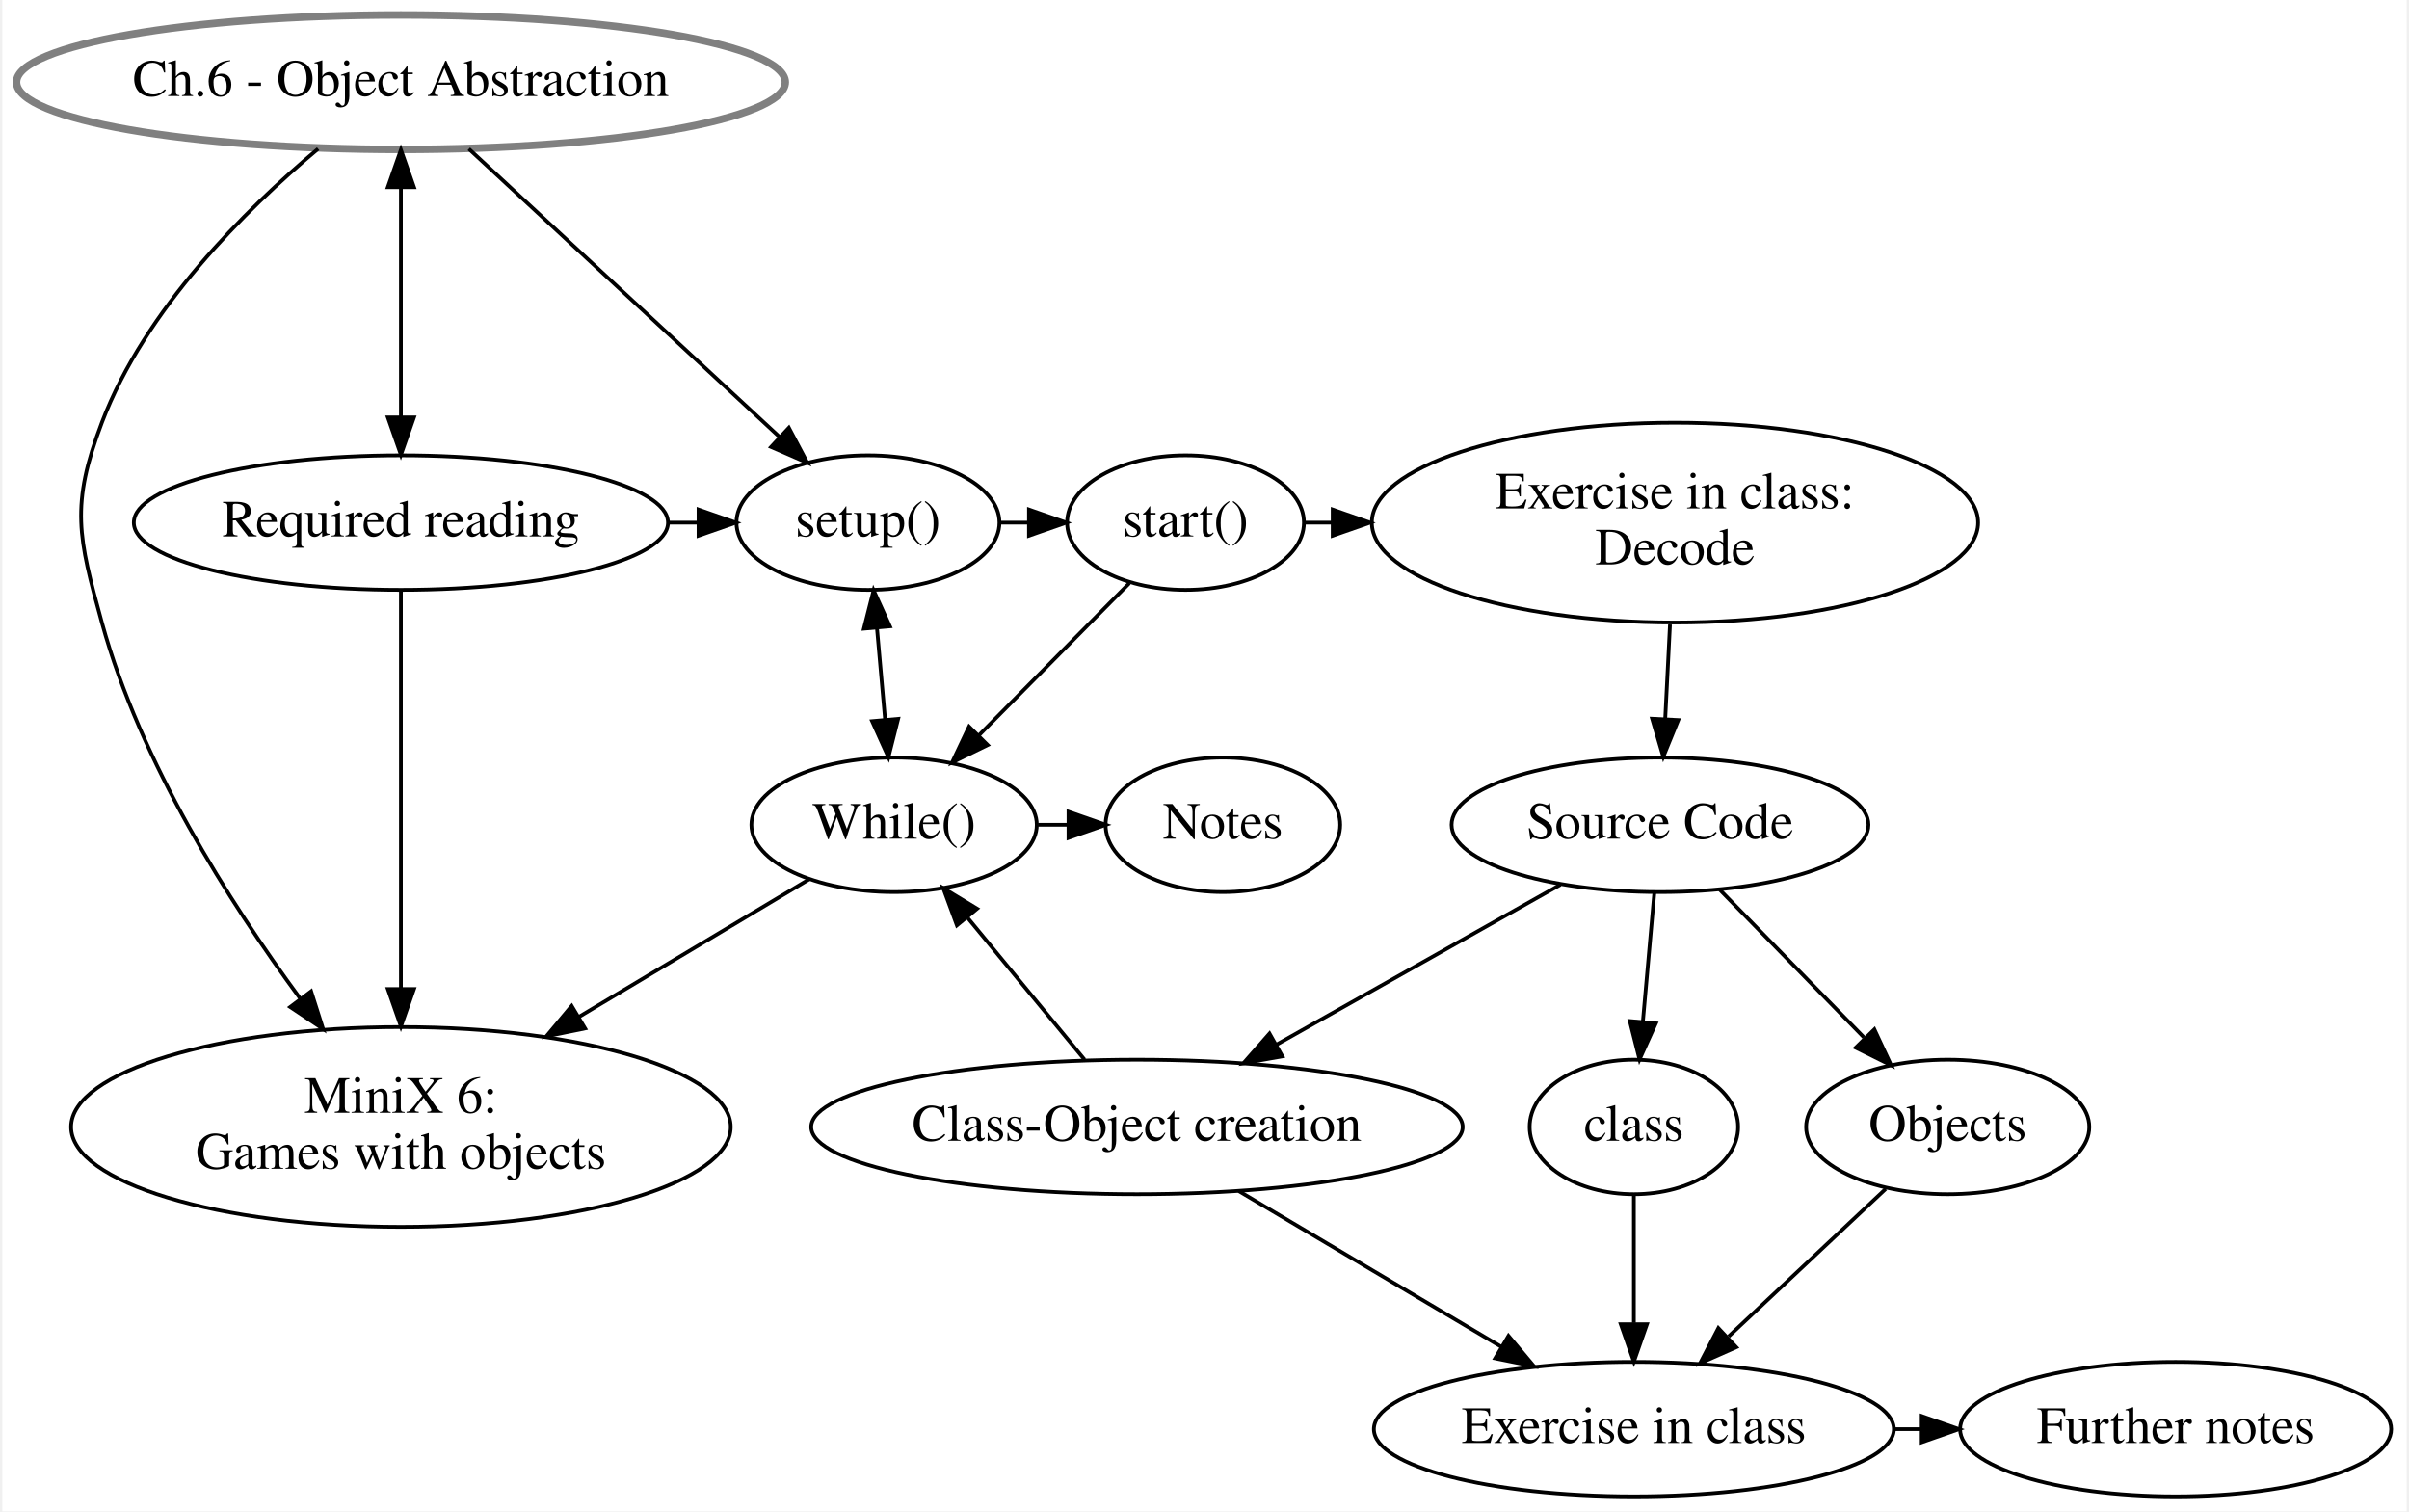
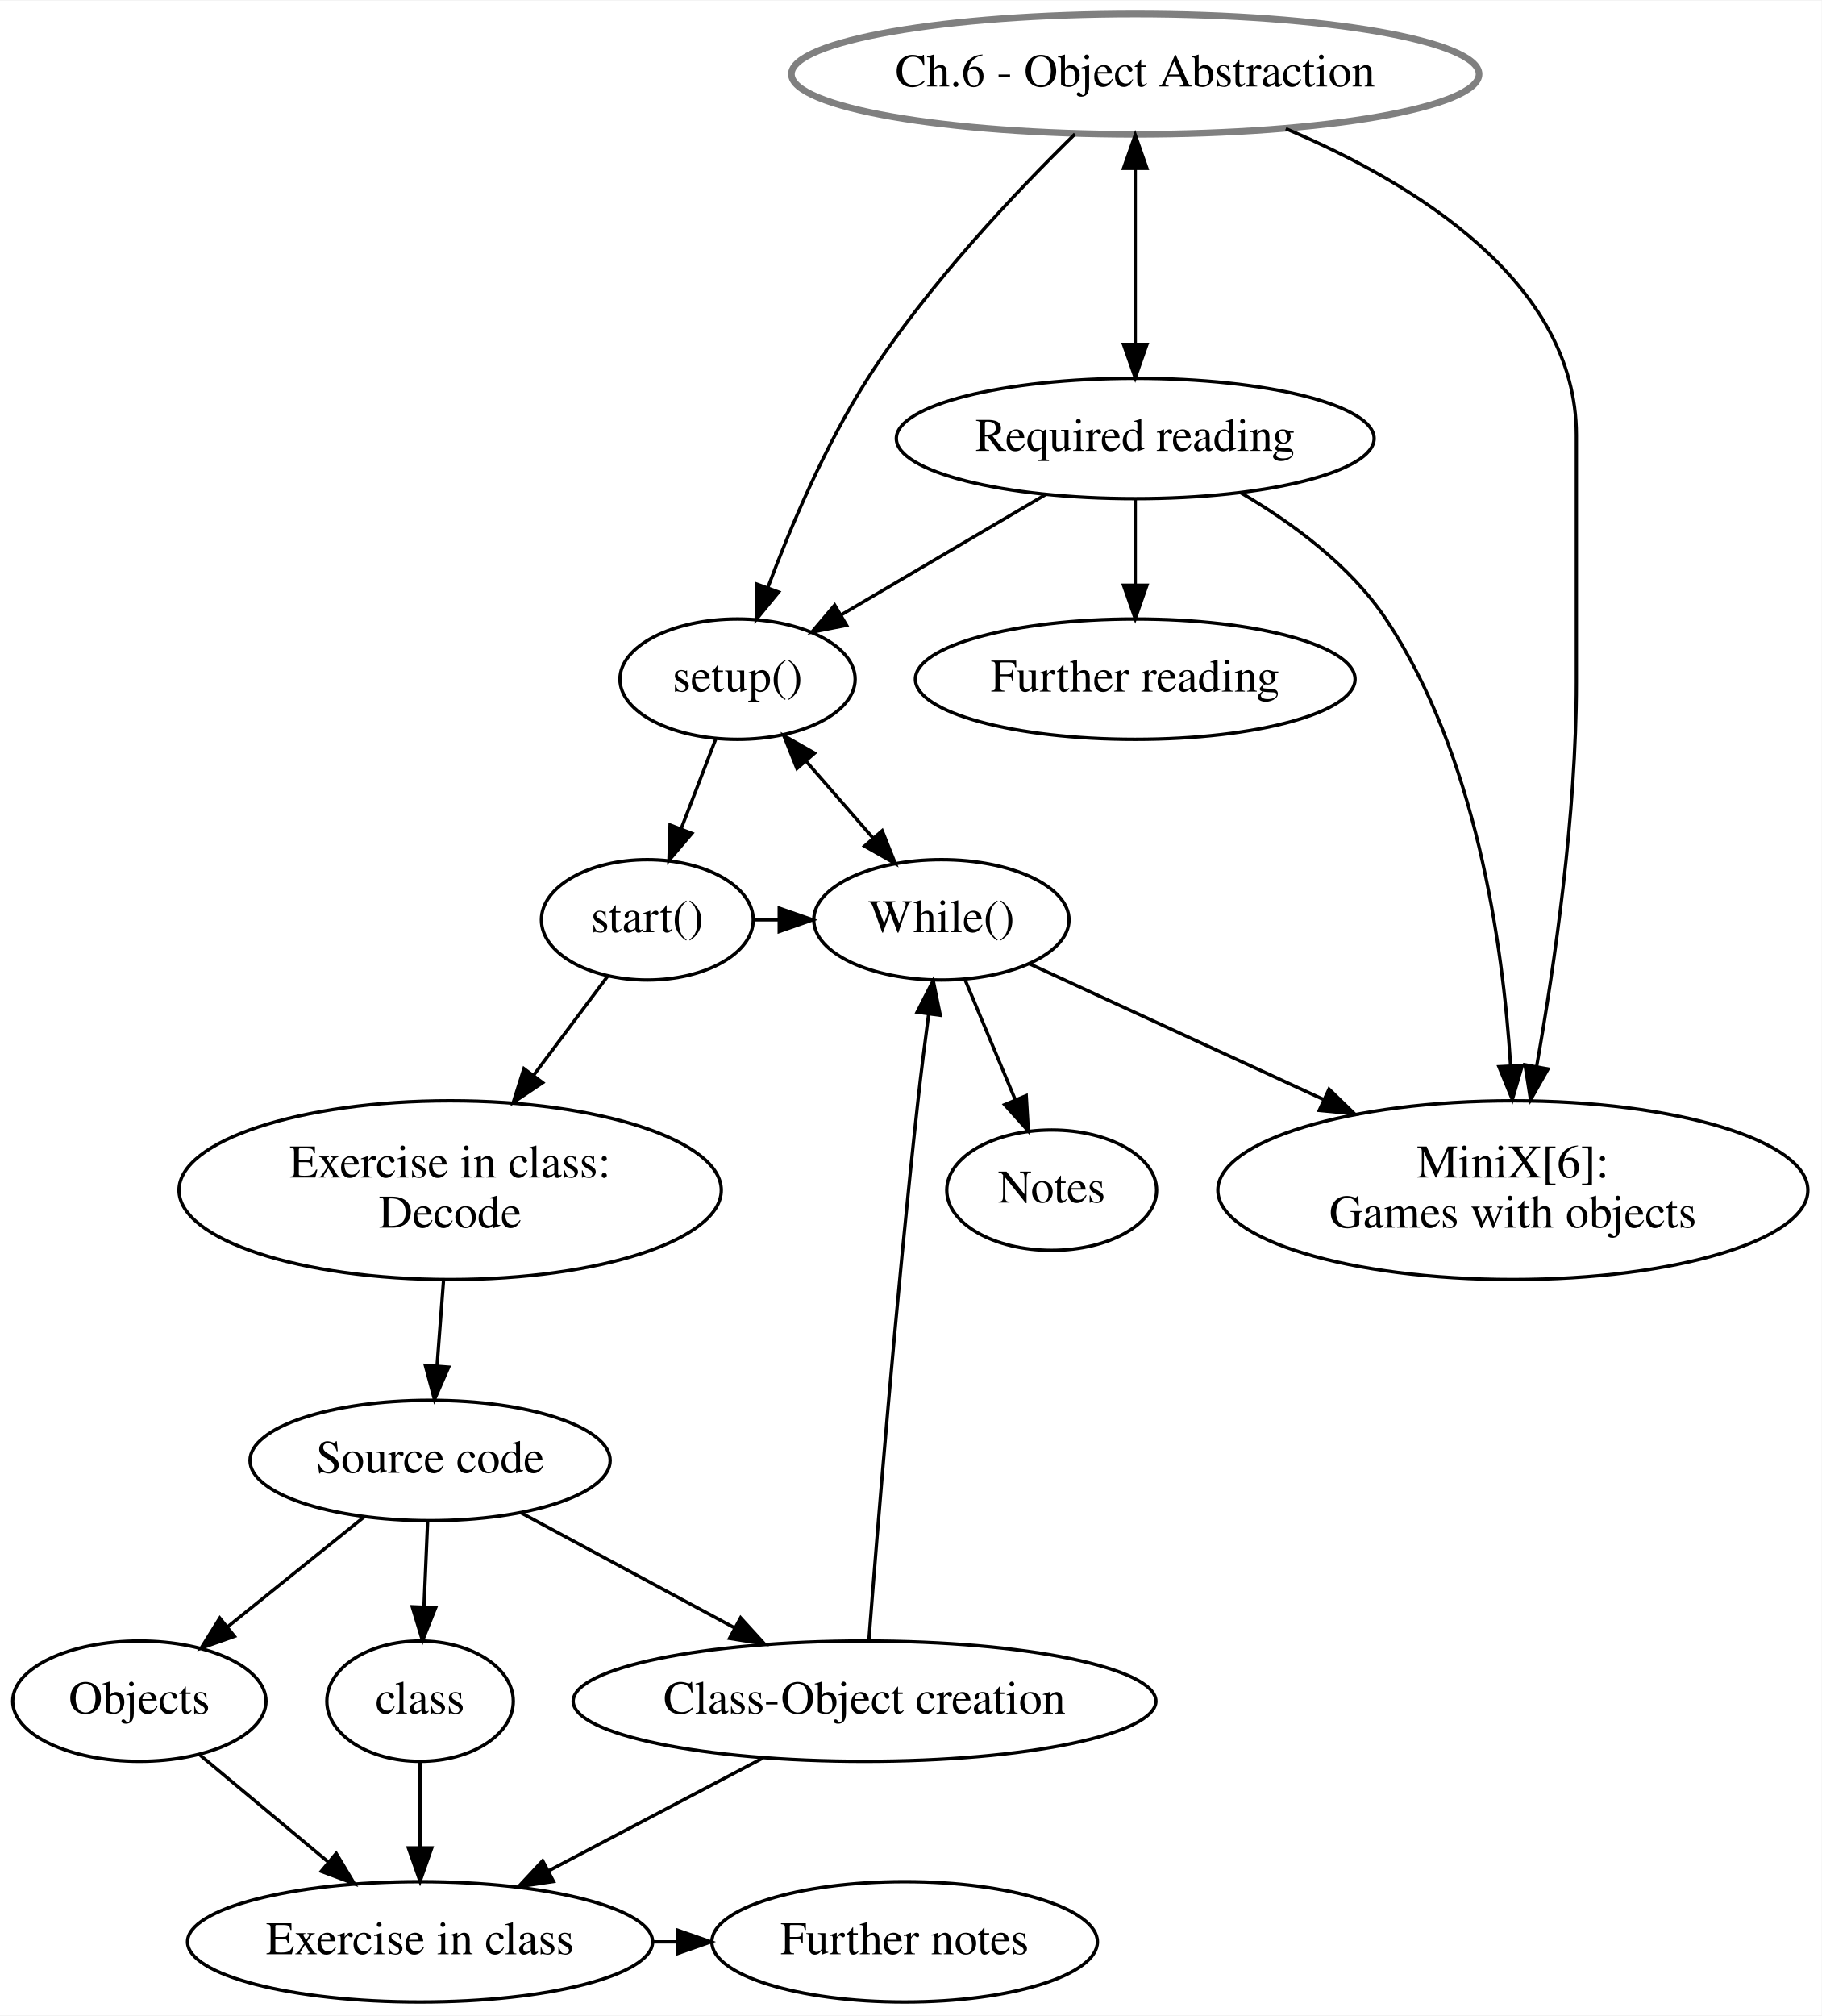
- <svg xmlns="http://www.w3.org/2000/svg" width="644pt" height="404pt" viewBox="0.00 0.00 643.54 404.48">
-   <g id="graph0" class="graph" transform="scale(1 1) rotate(0) translate(4 400.48)">
-     <polygon fill="white" stroke="none" points="-4,4 -4,-400.48 639.536,-400.48 639.536,4 -4,4" />
+ <svg xmlns="http://www.w3.org/2000/svg" width="545pt" height="603pt" viewBox="0.00 0.00 545.09 602.74">
+   <g id="graph0" class="graph" transform="scale(1 1) rotate(0) translate(4 598.74)">
+     <polygon fill="white" stroke="none" points="-4,4 -4,-598.74 541.085,-598.74 541.085,4 -4,4" />
    <g id="node1" class="node">
-       <ellipse fill="none" stroke="grey" stroke-width="2" cx="102.691" cy="-378.48" rx="102.882" ry="18" />
-       <text text-anchor="middle" x="102.691" y="-374.78" font-family="Times,serif" font-size="14.00">Ch.6 - Object Abstraction</text>
+       <ellipse fill="none" stroke="grey" stroke-width="2" cx="335.697" cy="-576.74" rx="102.882" ry="18" />
+       <text text-anchor="middle" x="335.697" y="-573.04" font-family="Times,serif" font-size="14.00">Ch.6 - Object Abstraction</text>
    </g>
    <g id="node2" class="node">
-       <ellipse fill="none" stroke="black" cx="227.691" cy="-260.61" rx="35.194" ry="18" />
-       <text text-anchor="middle" x="227.691" y="-256.91" font-family="Times,serif" font-size="14.00">setup()</text>
+       <ellipse fill="none" stroke="black" cx="216.697" cy="-395.74" rx="35.194" ry="18" />
+       <text text-anchor="middle" x="216.697" y="-392.04" font-family="Times,serif" font-size="14.00">setup()</text>
    </g>
    <g id="edge1" class="edge">
-       <path fill="none" stroke="black" d="M120.867,-360.632C142.863,-340.243 179.949,-305.865 204.122,-283.458" />
-       <polygon fill="black" stroke="black" points="206.527,-286.001 211.481,-276.636 201.768,-280.867 206.527,-286.001" />
+       <path fill="none" stroke="black" d="M317.667,-558.823C300.147,-541.668 273.629,-513.728 255.697,-485.74 243.026,-465.965 232.603,-441.377 225.73,-423.059" />
+       <polygon fill="black" stroke="black" points="228.995,-421.797 222.285,-413.598 222.417,-424.192 228.995,-421.797" />
    </g>
    <g id="node12" class="node">
-       <ellipse fill="none" stroke="black" cx="102.691" cy="-98.87" rx="88.277" ry="26.741" />
-       <text text-anchor="middle" x="102.691" y="-102.67" font-family="Times,serif" font-size="14.00">MiniX 6: </text>
-       <text text-anchor="middle" x="102.691" y="-87.67" font-family="Times,serif" font-size="14.00">Games with objects</text>
+       <ellipse fill="none" stroke="black" cx="448.697" cy="-242.87" rx="88.277" ry="26.741" />
+       <text text-anchor="middle" x="448.697" y="-246.67" font-family="Times,serif" font-size="14.00">MiniX[6]: </text>
+       <text text-anchor="middle" x="448.697" y="-231.67" font-family="Times,serif" font-size="14.00">Games with objects</text>
    </g>
    <g id="edge5" class="edge">
-       <path fill="none" stroke="black" d="M80.537,-360.651C61.105,-344.373 34.206,-317.769 22.691,-287.48 14.203,-265.155 16.336,-256.764 22.691,-233.74 32.982,-196.457 56.698,-159.099 75.653,-133.358" />
-       <polygon fill="black" stroke="black" points="78.657,-135.186 81.872,-125.091 73.063,-130.978 78.657,-135.186" />
+       <path fill="none" stroke="black" d="M380.754,-560.425C418.994,-544.236 467.697,-514.613 467.697,-468.74 467.697,-468.74 467.697,-468.74 467.697,-394.74 467.697,-355.303 461.227,-310.518 455.838,-280.055" />
+       <polygon fill="black" stroke="black" points="459.225,-279.12 453.989,-269.91 452.339,-280.375 459.225,-279.12" />
    </g>
    <g id="node13" class="node">
-       <ellipse fill="none" stroke="black" cx="102.691" cy="-260.61" rx="71.487" ry="18" />
-       <text text-anchor="middle" x="102.691" y="-256.91" font-family="Times,serif" font-size="14.00">Required reading</text>
+       <ellipse fill="none" stroke="black" cx="335.697" cy="-467.74" rx="71.487" ry="18" />
+       <text text-anchor="middle" x="335.697" y="-464.04" font-family="Times,serif" font-size="14.00">Required reading</text>
    </g>
    <g id="edge6" class="edge">
-       <path fill="none" stroke="black" d="M102.691,-350.289C102.691,-331.798 102.691,-307.426 102.691,-288.912" />
-       <polygon fill="black" stroke="black" points="99.191,-350.383 102.691,-360.383 106.191,-350.383 99.191,-350.383" />
-       <polygon fill="black" stroke="black" points="106.191,-288.777 102.691,-278.777 99.191,-288.777 106.191,-288.777" />
+       <path fill="none" stroke="black" d="M335.697,-548.351C335.697,-532.353 335.697,-512.229 335.697,-496.216" />
+       <polygon fill="black" stroke="black" points="332.197,-548.549 335.697,-558.549 339.197,-548.549 332.197,-548.549" />
+       <polygon fill="black" stroke="black" points="339.197,-495.889 335.697,-485.889 332.197,-495.889 339.197,-495.889" />
    </g>
    <g id="node3" class="node">
-       <ellipse fill="none" stroke="black" cx="312.691" cy="-260.61" rx="31.695" ry="18" />
-       <text text-anchor="middle" x="312.691" y="-256.91" font-family="Times,serif" font-size="14.00">start()</text>
+       <ellipse fill="none" stroke="black" cx="189.697" cy="-323.74" rx="31.695" ry="18" />
+       <text text-anchor="middle" x="189.697" y="-320.04" font-family="Times,serif" font-size="14.00">start()</text>
    </g>
    <g id="edge2" class="edge">
-       <path fill="none" stroke="black" d="M262.886,-260.61C265.496,-260.61 268.107,-260.61 270.717,-260.61" />
-       <polygon fill="black" stroke="black" points="270.785,-264.11 280.785,-260.61 270.785,-257.11 270.785,-264.11" />
+       <path fill="none" stroke="black" d="M210.161,-377.795C207.076,-369.799 203.324,-360.071 199.879,-351.14" />
+       <polygon fill="black" stroke="black" points="203.037,-349.6 196.172,-341.529 196.506,-352.119 203.037,-349.6" />
    </g>
    <g id="node11" class="node">
-       <ellipse fill="none" stroke="black" cx="234.691" cy="-179.74" rx="38.194" ry="18" />
-       <text text-anchor="middle" x="234.691" y="-176.04" font-family="Times,serif" font-size="14.00">While()</text>
+       <ellipse fill="none" stroke="black" cx="277.697" cy="-323.74" rx="38.194" ry="18" />
+       <text text-anchor="middle" x="277.697" y="-320.04" font-family="Times,serif" font-size="14.00">While()</text>
    </g>
    <g id="edge7" class="edge">
-       <path fill="none" stroke="black" d="M230.097,-232.5C230.799,-224.593 231.566,-215.951 232.269,-208.032" />
-       <polygon fill="black" stroke="black" points="226.608,-232.226 229.21,-242.497 233.58,-232.845 226.608,-232.226" />
-       <polygon fill="black" stroke="black" points="235.777,-208.091 233.175,-197.82 228.805,-207.472 235.777,-208.091" />
+       <path fill="none" stroke="black" d="M237.25,-371.155C243.697,-363.756 250.81,-355.594 257.249,-348.204" />
+       <polygon fill="black" stroke="black" points="234.47,-369.017 230.538,-378.856 239.747,-373.616 234.47,-369.017" />
+       <polygon fill="black" stroke="black" points="259.978,-350.4 263.91,-340.561 254.701,-345.801 259.978,-350.4" />
    </g>
    <g id="node4" class="node">
-       <ellipse fill="none" stroke="black" cx="443.691" cy="-260.61" rx="81.135" ry="26.741" />
-       <text text-anchor="middle" x="443.691" y="-264.41" font-family="Times,serif" font-size="14.00">Exercise in class: </text>
-       <text text-anchor="middle" x="443.691" y="-249.41" font-family="Times,serif" font-size="14.00">Decode</text>
+       <ellipse fill="none" stroke="black" cx="130.697" cy="-242.87" rx="81.135" ry="26.741" />
+       <text text-anchor="middle" x="130.697" y="-246.67" font-family="Times,serif" font-size="14.00">Exercise in class: </text>
+       <text text-anchor="middle" x="130.697" y="-231.67" font-family="Times,serif" font-size="14.00">Decode</text>
    </g>
    <g id="edge3" class="edge">
-       <path fill="none" stroke="black" d="M344.673,-260.61C347.121,-260.61 349.569,-260.61 352.016,-260.61" />
-       <polygon fill="black" stroke="black" points="352.079,-264.11 362.079,-260.61 352.079,-257.11 352.079,-264.11" />
+       <path fill="none" stroke="black" d="M177.757,-306.78C171.381,-298.255 163.283,-287.431 155.61,-277.173" />
+       <polygon fill="black" stroke="black" points="158.38,-275.034 149.588,-269.123 152.775,-279.227 158.38,-275.034" />
    </g>
    <g id="edge17" class="edge">
-       <path fill="none" stroke="black" d="M297.652,-244.403C286.254,-232.878 270.398,-216.845 257.45,-203.753" />
-       <polygon fill="black" stroke="black" points="259.738,-201.089 250.218,-196.44 254.761,-206.012 259.738,-201.089" />
+       <path fill="none" stroke="black" d="M221.665,-323.74C224.128,-323.74 226.59,-323.74 229.052,-323.74" />
+       <polygon fill="black" stroke="black" points="229.175,-327.24 239.175,-323.74 229.175,-320.24 229.175,-327.24" />
    </g>
    <g id="node5" class="node">
-       <ellipse fill="none" stroke="black" cx="439.691" cy="-179.74" rx="55.79" ry="18" />
-       <text text-anchor="middle" x="439.691" y="-176.04" font-family="Times,serif" font-size="14.00">Source Code</text>
+       <ellipse fill="none" stroke="black" cx="124.697" cy="-162" rx="53.891" ry="18" />
+       <text text-anchor="middle" x="124.697" y="-158.3" font-family="Times,serif" font-size="14.00">Source code</text>
    </g>
    <g id="edge4" class="edge">
-       <path fill="none" stroke="black" d="M442.359,-233.348C441.948,-225.247 441.495,-216.308 441.08,-208.132" />
-       <polygon fill="black" stroke="black" points="444.566,-207.77 440.564,-197.96 437.575,-208.125 444.566,-207.77" />
+       <path fill="none" stroke="black" d="M128.699,-215.607C128.082,-207.506 127.402,-198.568 126.781,-190.392" />
+       <polygon fill="black" stroke="black" points="130.255,-189.926 126.007,-180.22 123.275,-190.457 130.255,-189.926" />
    </g>
    <g id="node6" class="node">
-       <ellipse fill="none" stroke="black" cx="432.691" cy="-98.87" rx="27.895" ry="18" />
-       <text text-anchor="middle" x="432.691" y="-95.17" font-family="Times,serif" font-size="14.00">class</text>
+       <ellipse fill="none" stroke="black" cx="121.697" cy="-90" rx="27.895" ry="18" />
+       <text text-anchor="middle" x="121.697" y="-86.3" font-family="Times,serif" font-size="14.00">class</text>
    </g>
    <g id="edge10" class="edge">
-       <path fill="none" stroke="black" d="M438.172,-161.626C437.273,-151.498 436.114,-138.44 435.094,-126.942" />
-       <polygon fill="black" stroke="black" points="438.577,-126.602 434.207,-116.95 431.605,-127.221 438.577,-126.602" />
+       <path fill="none" stroke="black" d="M123.955,-143.697C123.624,-135.983 123.227,-126.712 122.859,-118.112" />
+       <polygon fill="black" stroke="black" points="126.355,-117.945 122.43,-108.104 119.361,-118.245 126.355,-117.945" />
    </g>
    <g id="node7" class="node">
-       <ellipse fill="none" stroke="black" cx="516.691" cy="-98.87" rx="37.894" ry="18" />
-       <text text-anchor="middle" x="516.691" y="-95.17" font-family="Times,serif" font-size="14.00">Objects</text>
+       <ellipse fill="none" stroke="black" cx="37.697" cy="-90" rx="37.894" ry="18" />
+       <text text-anchor="middle" x="37.697" y="-86.3" font-family="Times,serif" font-size="14.00">Objects</text>
    </g>
    <g id="edge11" class="edge">
-       <path fill="none" stroke="black" d="M455.645,-162.398C466.808,-150.964 481.875,-135.532 494.247,-122.859" />
-       <polygon fill="black" stroke="black" points="497.061,-124.986 501.543,-115.386 492.053,-120.096 497.061,-124.986" />
+       <path fill="none" stroke="black" d="M104.955,-145.116C92.832,-135.362 77.158,-122.75 63.991,-112.156" />
+       <polygon fill="black" stroke="black" points="66.156,-109.406 56.17,-105.864 61.767,-114.86 66.156,-109.406" />
    </g>
    <g id="node8" class="node">
-       <ellipse fill="none" stroke="black" cx="299.691" cy="-98.87" rx="87.185" ry="18" />
-       <text text-anchor="middle" x="299.691" y="-95.17" font-family="Times,serif" font-size="14.00">Class-Object creation</text>
+       <ellipse fill="none" stroke="black" cx="254.697" cy="-90" rx="87.185" ry="18" />
+       <text text-anchor="middle" x="254.697" y="-86.3" font-family="Times,serif" font-size="14.00">Class-Object creation</text>
    </g>
    <g id="edge12" class="edge">
-       <path fill="none" stroke="black" d="M413.028,-163.72C391.502,-151.592 360.961,-134.387 337.005,-120.891" />
-       <polygon fill="black" stroke="black" points="338.609,-117.778 328.179,-115.919 335.174,-123.877 338.609,-117.778" />
+       <path fill="none" stroke="black" d="M151.949,-146.326C170.498,-136.338 195.323,-122.971 215.924,-111.878" />
+       <polygon fill="black" stroke="black" points="217.613,-114.943 224.759,-107.121 214.294,-108.78 217.613,-114.943" />
    </g>
    <g id="node9" class="node">
-       <ellipse fill="none" stroke="black" cx="432.691" cy="-18" rx="69.588" ry="18" />
-       <text text-anchor="middle" x="432.691" y="-14.3" font-family="Times,serif" font-size="14.00">Exercise in class</text>
+       <ellipse fill="none" stroke="black" cx="121.697" cy="-18" rx="69.588" ry="18" />
+       <text text-anchor="middle" x="121.697" y="-14.3" font-family="Times,serif" font-size="14.00">Exercise in class</text>
    </g>
    <g id="edge13" class="edge">
-       <path fill="none" stroke="black" d="M432.691,-80.756C432.691,-70.731 432.691,-57.836 432.691,-46.425" />
-       <polygon fill="black" stroke="black" points="436.191,-46.08 432.691,-36.08 429.191,-46.08 436.191,-46.08" />
+       <path fill="none" stroke="black" d="M121.697,-71.697C121.697,-63.983 121.697,-54.712 121.697,-46.112" />
+       <polygon fill="black" stroke="black" points="125.197,-46.104 121.697,-36.104 118.197,-46.104 125.197,-46.104" />
    </g>
    <g id="edge14" class="edge">
-       <path fill="none" stroke="black" d="M500.095,-82.288C488.105,-71.03 471.689,-55.617 458.06,-42.82" />
-       <polygon fill="black" stroke="black" points="460.098,-39.932 450.412,-35.639 455.307,-45.035 460.098,-39.932" />
+       <path fill="none" stroke="black" d="M55.923,-73.811C67.085,-64.509 81.588,-52.424 94.133,-41.969" />
+       <polygon fill="black" stroke="black" points="96.599,-44.471 102.041,-35.38 92.118,-39.093 96.599,-44.471" />
    </g>
    <g id="edge15" class="edge">
-       <path fill="none" stroke="black" d="M326.926,-81.719C347.232,-69.678 375.147,-53.124 397.2,-40.046" />
-       <polygon fill="black" stroke="black" points="399.13,-42.971 405.946,-34.86 395.56,-36.95 399.13,-42.971" />
+       <path fill="none" stroke="black" d="M224.184,-72.941C205.163,-62.93 180.521,-49.96 160.167,-39.248" />
+       <polygon fill="black" stroke="black" points="161.632,-36.064 151.153,-34.503 158.372,-42.258 161.632,-36.064" />
    </g>
    <g id="edge20" class="edge">
-       <path fill="none" stroke="black" d="M285.657,-116.899C276.541,-127.959 264.525,-142.539 254.45,-154.764" />
-       <polygon fill="black" stroke="black" points="251.504,-152.837 247.845,-162.78 256.905,-157.289 251.504,-152.837" />
+       <path fill="none" stroke="black" d="M255.981,-108.029C258.434,-139.84 264.129,-210.44 270.697,-269.74 271.63,-278.172 272.79,-287.34 273.895,-295.643" />
+       <polygon fill="black" stroke="black" points="270.43,-296.139 275.244,-305.577 277.366,-295.196 270.43,-296.139" />
    </g>
    <g id="node10" class="node">
-       <ellipse fill="none" stroke="black" cx="577.691" cy="-18" rx="57.69" ry="18" />
-       <text text-anchor="middle" x="577.691" y="-14.3" font-family="Times,serif" font-size="14.00">Further notes</text>
+       <ellipse fill="none" stroke="black" cx="266.697" cy="-18" rx="57.69" ry="18" />
+       <text text-anchor="middle" x="266.697" y="-14.3" font-family="Times,serif" font-size="14.00">Further notes</text>
    </g>
    <g id="edge16" class="edge">
-       <path fill="none" stroke="black" d="M502.359,-18C504.8,-18 507.242,-18 509.683,-18" />
-       <polygon fill="black" stroke="black" points="509.721,-21.5 519.721,-18 509.721,-14.5 509.721,-21.5" />
+       <path fill="none" stroke="black" d="M191.365,-18C193.806,-18 196.248,-18 198.689,-18" />
+       <polygon fill="black" stroke="black" points="198.726,-21.5 208.726,-18 198.726,-14.5 198.726,-21.5" />
    </g>
    <g id="edge19" class="edge">
-       <path fill="none" stroke="black" d="M211.999,-165.182C195.101,-155.085 171.42,-140.936 150.419,-128.388" />
-       <polygon fill="black" stroke="black" points="151.99,-125.249 141.611,-123.125 148.4,-131.258 151.99,-125.249" />
+       <path fill="none" stroke="black" d="M304.041,-310.59C327.373,-299.828 362.233,-283.75 391.885,-270.073" />
+       <polygon fill="black" stroke="black" points="393.694,-273.093 401.308,-265.727 390.762,-266.737 393.694,-273.093" />
+     </g>
+     <g id="node15" class="node">
+       <ellipse fill="none" stroke="black" cx="310.697" cy="-242.87" rx="31.396" ry="18" />
+       <text text-anchor="middle" x="310.697" y="-239.17" font-family="Times,serif" font-size="14.00">Notes</text>
+     </g>
+     <g id="edge18" class="edge">
+       <path fill="none" stroke="black" d="M284.695,-306.014C289.07,-295.557 294.797,-281.869 299.763,-270.002" />
+       <polygon fill="black" stroke="black" points="303.077,-271.148 303.708,-260.572 296.62,-268.446 303.077,-271.148" />
+     </g>
+     <g id="edge9" class="edge">
+       <path fill="none" stroke="black" d="M308.991,-451.031C290.853,-440.361 266.802,-426.214 247.8,-415.036" />
+       <polygon fill="black" stroke="black" points="249.319,-411.869 238.925,-409.815 245.77,-417.903 249.319,-411.869" />
+     </g>
+     <g id="edge8" class="edge">
+       <path fill="none" stroke="black" d="M367.344,-451.462C382.657,-442.512 399.998,-429.794 410.697,-413.74 437.619,-373.343 445.716,-316.755 448.013,-280.204" />
+       <polygon fill="black" stroke="black" points="451.52,-280.166 448.537,-270 444.529,-279.808 451.52,-280.166" />
    </g>
    <g id="node14" class="node">
-       <ellipse fill="none" stroke="black" cx="322.691" cy="-179.74" rx="31.396" ry="18" />
-       <text text-anchor="middle" x="322.691" y="-176.04" font-family="Times,serif" font-size="14.00">Notes</text>
+       <ellipse fill="none" stroke="black" cx="335.697" cy="-395.74" rx="65.789" ry="18" />
+       <text text-anchor="middle" x="335.697" y="-392.04" font-family="Times,serif" font-size="14.00">Further reading</text>
    </g>
-     <g id="edge18" class="edge">
-       <path fill="none" stroke="black" d="M273.191,-179.74C275.842,-179.74 278.492,-179.74 281.143,-179.74" />
-       <polygon fill="black" stroke="black" points="281.367,-183.24 291.367,-179.74 281.367,-176.24 281.367,-183.24" />
-     </g>
-     <g id="edge9" class="edge">
-       <path fill="none" stroke="black" d="M174.468,-260.61C177.076,-260.61 179.683,-260.61 182.291,-260.61" />
-       <polygon fill="black" stroke="black" points="182.348,-264.11 192.348,-260.61 182.348,-257.11 182.348,-264.11" />
-     </g>
-     <g id="edge8" class="edge">
-       <path fill="none" stroke="black" d="M102.691,-242.515C102.691,-217.241 102.691,-169.313 102.691,-136.025" />
-       <polygon fill="black" stroke="black" points="106.191,-135.779 102.691,-125.779 99.191,-135.779 106.191,-135.779" />
+     <g id="edge21" class="edge">
+       <path fill="none" stroke="black" d="M335.697,-449.437C335.697,-441.723 335.697,-432.453 335.697,-423.853" />
+       <polygon fill="black" stroke="black" points="339.197,-423.844 335.697,-413.844 332.197,-423.844 339.197,-423.844" />
    </g>
  </g>
</svg>
